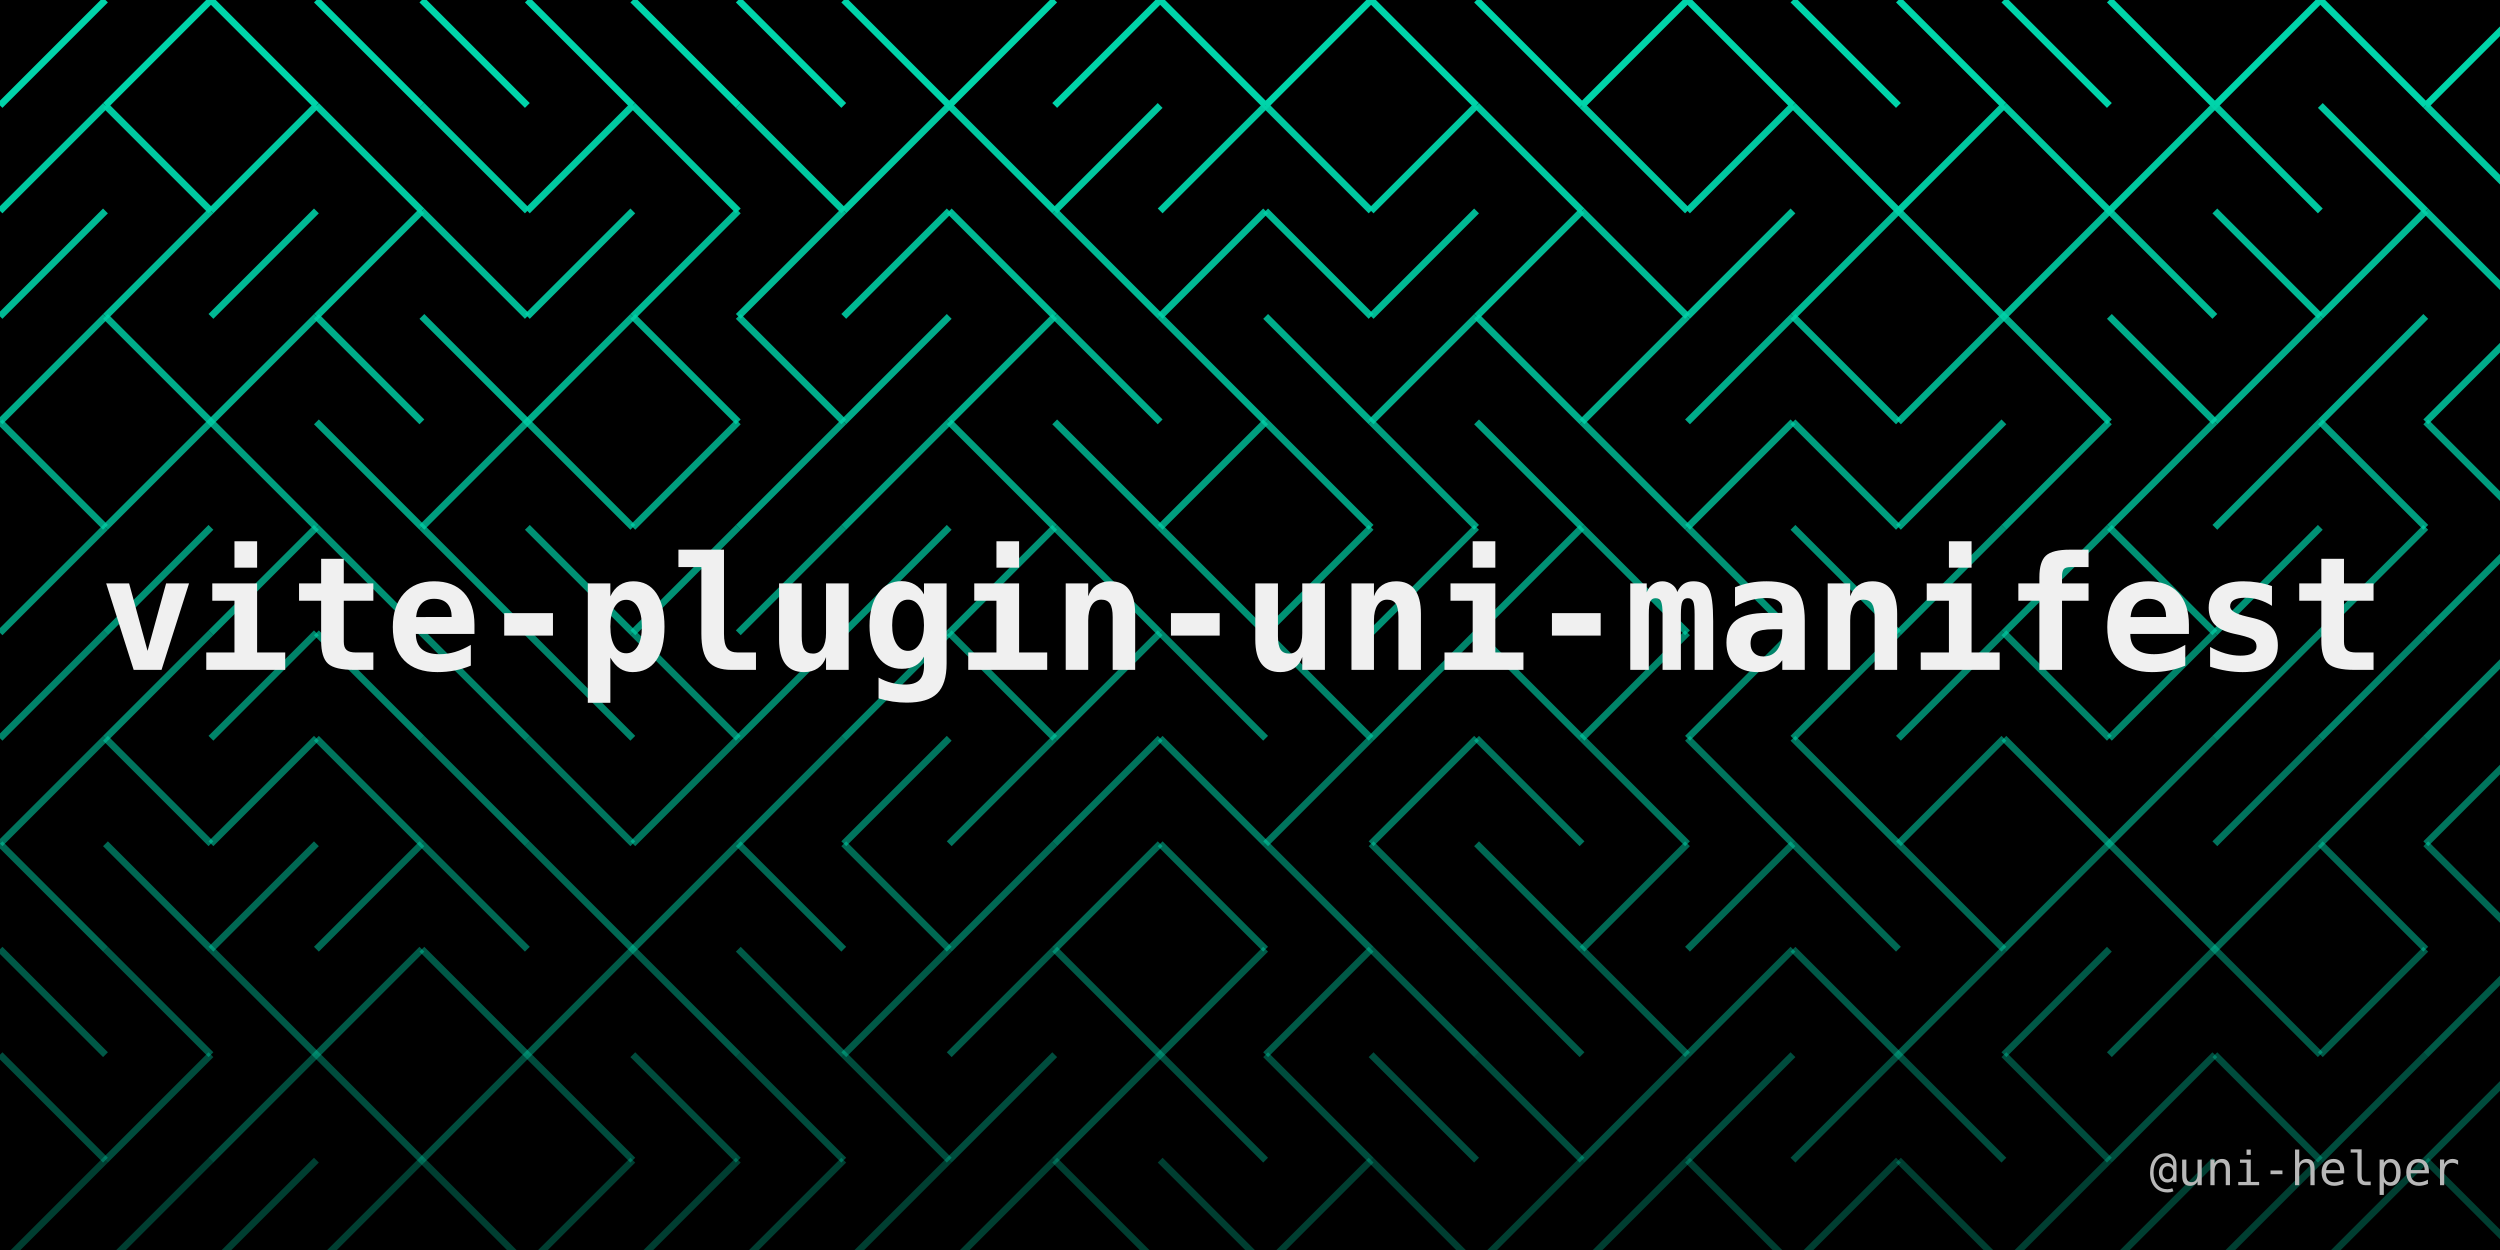
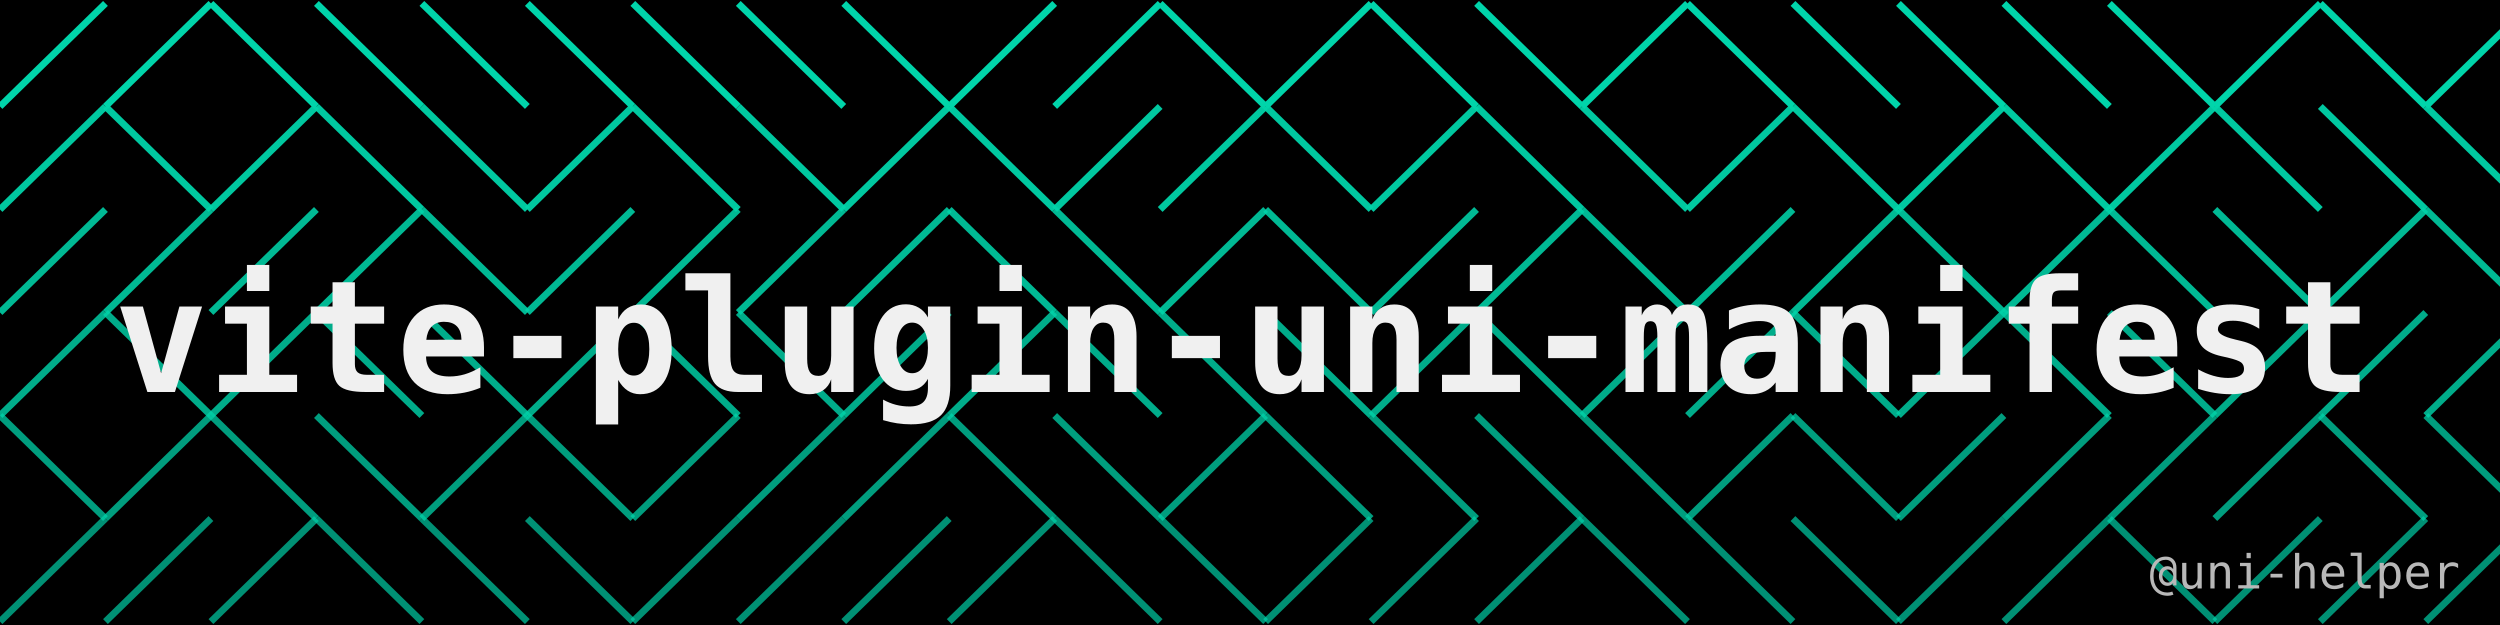
- <svg xmlns="http://www.w3.org/2000/svg" version="1.1" viewBox="0 0 1280 640">
-   <rect width="100%" height="100%" fill="#000000" />
+ <svg xmlns="http://www.w3.org/2000/svg" version="1.1" viewBox="0 0 1280 320">
+   <style>
+     
+       @keyframes drawLine {
+         0% {
+           stroke-dashoffset: 100;
+           opacity: 0;
+         }
+         50% {
+           stroke-dashoffset: 0;
+           opacity: 1;
+         }
+         100% {
+           stroke-dashoffset: 0;
+           opacity: 0;
+         }
+       }
+       
+       line {
+         animation: drawLine 4s ease-in-out infinite;
+         animation-play-state: running;
+         animation-fill-mode: backwards;
+       }
+ 
+       @media (prefers-reduced-motion: reduce) {
+         line {
+           animation: none;
+         }
+       }
+       
+       line:nth-child(8n+1) { animation-delay: 0s; }
+       line:nth-child(8n+2) { animation-delay: 0.2s; }
+       line:nth-child(8n+3) { animation-delay: 0.4s; }
+       line:nth-child(8n+4) { animation-delay: 0.6s; }
+       line:nth-child(8n+5) { animation-delay: 0.8s; }
+       line:nth-child(8n+6) { animation-delay: 1.0s; }
+       line:nth-child(8n+7) { animation-delay: 1.2s; }
+       line:nth-child(8n+8) { animation-delay: 1.4s; }
+     
+   </style>
+   <rect x="0" y="0" width="1280" height="320" fill="#000000" />
  <g stroke-width="3.5" stroke="#00D4AA" fill="none" stroke-linecap="butt">
-     <line x1="54" y1="0" x2="0" y2="54" opacity="1.00" />
-     <line x1="108" y1="0" x2="54" y2="54" opacity="1.00" />
-     <line x1="108" y1="0" x2="162" y2="54" opacity="1.00" />
-     <line x1="162" y1="0" x2="216" y2="54" opacity="1.00" />
-     <line x1="216" y1="0" x2="270" y2="54" opacity="1.00" />
-     <line x1="270" y1="0" x2="324" y2="54" opacity="1.00" />
-     <line x1="324" y1="0" x2="378" y2="54" opacity="1.00" />
-     <line x1="378" y1="0" x2="432" y2="54" opacity="1.00" />
-     <line x1="432" y1="0" x2="486" y2="54" opacity="1.00" />
-     <line x1="540" y1="0" x2="486" y2="54" opacity="1.00" />
-     <line x1="594" y1="0" x2="540" y2="54" opacity="1.00" />
-     <line x1="594" y1="0" x2="648" y2="54" opacity="1.00" />
-     <line x1="702" y1="0" x2="648" y2="54" opacity="1.00" />
-     <line x1="702" y1="0" x2="756" y2="54" opacity="1.00" />
-     <line x1="756" y1="0" x2="810" y2="54" opacity="1.00" />
-     <line x1="864" y1="0" x2="810" y2="54" opacity="1.00" />
-     <line x1="864" y1="0" x2="918" y2="54" opacity="1.00" />
-     <line x1="918" y1="0" x2="972" y2="54" opacity="1.00" />
-     <line x1="972" y1="0" x2="1026" y2="54" opacity="1.00" />
-     <line x1="1026" y1="0" x2="1080" y2="54" opacity="1.00" />
-     <line x1="1080" y1="0" x2="1134" y2="54" opacity="1.00" />
-     <line x1="1188" y1="0" x2="1134" y2="54" opacity="1.00" />
-     <line x1="1188" y1="0" x2="1242" y2="54" opacity="1.00" />
-     <line x1="1296" y1="0" x2="1242" y2="54" opacity="1.00" />
-     <line x1="1350" y1="0" x2="1296" y2="54" opacity="1.00" />
-     <line x1="1404" y1="0" x2="1350" y2="54" opacity="1.00" />
-     <line x1="1458" y1="0" x2="1404" y2="54" opacity="1.00" />
-     <line x1="54" y1="54" x2="0" y2="108" opacity="0.94" />
-     <line x1="54" y1="54" x2="108" y2="108" opacity="0.94" />
-     <line x1="162" y1="54" x2="108" y2="108" opacity="0.94" />
-     <line x1="162" y1="54" x2="216" y2="108" opacity="0.94" />
-     <line x1="216" y1="54" x2="270" y2="108" opacity="0.94" />
-     <line x1="324" y1="54" x2="270" y2="108" opacity="0.94" />
-     <line x1="324" y1="54" x2="378" y2="108" opacity="0.94" />
-     <line x1="378" y1="54" x2="432" y2="108" opacity="0.94" />
-     <line x1="486" y1="54" x2="432" y2="108" opacity="0.94" />
-     <line x1="486" y1="54" x2="540" y2="108" opacity="0.94" />
-     <line x1="594" y1="54" x2="540" y2="108" opacity="0.94" />
-     <line x1="648" y1="54" x2="594" y2="108" opacity="0.94" />
-     <line x1="648" y1="54" x2="702" y2="108" opacity="0.94" />
-     <line x1="756" y1="54" x2="702" y2="108" opacity="0.94" />
-     <line x1="756" y1="54" x2="810" y2="108" opacity="0.94" />
-     <line x1="810" y1="54" x2="864" y2="108" opacity="0.94" />
-     <line x1="918" y1="54" x2="864" y2="108" opacity="0.94" />
-     <line x1="918" y1="54" x2="972" y2="108" opacity="0.94" />
-     <line x1="1026" y1="54" x2="972" y2="108" opacity="0.94" />
-     <line x1="1026" y1="54" x2="1080" y2="108" opacity="0.94" />
-     <line x1="1134" y1="54" x2="1080" y2="108" opacity="0.94" />
-     <line x1="1134" y1="54" x2="1188" y2="108" opacity="0.94" />
-     <line x1="1188" y1="54" x2="1242" y2="108" opacity="0.94" />
-     <line x1="1242" y1="54" x2="1296" y2="108" opacity="0.94" />
-     <line x1="1296" y1="54" x2="1350" y2="108" opacity="0.94" />
-     <line x1="1350" y1="54" x2="1404" y2="108" opacity="0.94" />
-     <line x1="1458" y1="54" x2="1404" y2="108" opacity="0.94" />
-     <line x1="54" y1="108" x2="0" y2="162" opacity="0.87" />
-     <line x1="108" y1="108" x2="54" y2="162" opacity="0.87" />
-     <line x1="162" y1="108" x2="108" y2="162" opacity="0.87" />
-     <line x1="216" y1="108" x2="162" y2="162" opacity="0.87" />
-     <line x1="216" y1="108" x2="270" y2="162" opacity="0.87" />
-     <line x1="324" y1="108" x2="270" y2="162" opacity="0.87" />
-     <line x1="378" y1="108" x2="324" y2="162" opacity="0.87" />
-     <line x1="432" y1="108" x2="378" y2="162" opacity="0.87" />
-     <line x1="486" y1="108" x2="432" y2="162" opacity="0.87" />
-     <line x1="486" y1="108" x2="540" y2="162" opacity="0.87" />
-     <line x1="540" y1="108" x2="594" y2="162" opacity="0.87" />
-     <line x1="648" y1="108" x2="594" y2="162" opacity="0.87" />
-     <line x1="648" y1="108" x2="702" y2="162" opacity="0.87" />
-     <line x1="756" y1="108" x2="702" y2="162" opacity="0.87" />
-     <line x1="810" y1="108" x2="756" y2="162" opacity="0.87" />
-     <line x1="810" y1="108" x2="864" y2="162" opacity="0.87" />
-     <line x1="918" y1="108" x2="864" y2="162" opacity="0.87" />
-     <line x1="972" y1="108" x2="918" y2="162" opacity="0.87" />
-     <line x1="972" y1="108" x2="1026" y2="162" opacity="0.87" />
-     <line x1="1080" y1="108" x2="1026" y2="162" opacity="0.87" />
-     <line x1="1080" y1="108" x2="1134" y2="162" opacity="0.87" />
-     <line x1="1134" y1="108" x2="1188" y2="162" opacity="0.87" />
-     <line x1="1242" y1="108" x2="1188" y2="162" opacity="0.87" />
-     <line x1="1242" y1="108" x2="1296" y2="162" opacity="0.87" />
-     <line x1="1350" y1="108" x2="1296" y2="162" opacity="0.87" />
-     <line x1="1350" y1="108" x2="1404" y2="162" opacity="0.87" />
-     <line x1="1458" y1="108" x2="1404" y2="162" opacity="0.87" />
-     <line x1="54" y1="162" x2="0" y2="216" opacity="0.81" />
-     <line x1="54" y1="162" x2="108" y2="216" opacity="0.81" />
-     <line x1="162" y1="162" x2="108" y2="216" opacity="0.81" />
-     <line x1="162" y1="162" x2="216" y2="216" opacity="0.81" />
-     <line x1="216" y1="162" x2="270" y2="216" opacity="0.81" />
-     <line x1="324" y1="162" x2="270" y2="216" opacity="0.81" />
-     <line x1="324" y1="162" x2="378" y2="216" opacity="0.81" />
-     <line x1="378" y1="162" x2="432" y2="216" opacity="0.81" />
-     <line x1="486" y1="162" x2="432" y2="216" opacity="0.81" />
-     <line x1="540" y1="162" x2="486" y2="216" opacity="0.81" />
-     <line x1="540" y1="162" x2="594" y2="216" opacity="0.81" />
-     <line x1="594" y1="162" x2="648" y2="216" opacity="0.81" />
-     <line x1="648" y1="162" x2="702" y2="216" opacity="0.81" />
-     <line x1="756" y1="162" x2="702" y2="216" opacity="0.81" />
-     <line x1="756" y1="162" x2="810" y2="216" opacity="0.81" />
-     <line x1="864" y1="162" x2="810" y2="216" opacity="0.81" />
-     <line x1="918" y1="162" x2="864" y2="216" opacity="0.81" />
-     <line x1="918" y1="162" x2="972" y2="216" opacity="0.81" />
-     <line x1="1026" y1="162" x2="972" y2="216" opacity="0.81" />
-     <line x1="1026" y1="162" x2="1080" y2="216" opacity="0.81" />
-     <line x1="1080" y1="162" x2="1134" y2="216" opacity="0.81" />
-     <line x1="1188" y1="162" x2="1134" y2="216" opacity="0.81" />
-     <line x1="1242" y1="162" x2="1188" y2="216" opacity="0.81" />
-     <line x1="1296" y1="162" x2="1242" y2="216" opacity="0.81" />
-     <line x1="1296" y1="162" x2="1350" y2="216" opacity="0.81" />
-     <line x1="1350" y1="162" x2="1404" y2="216" opacity="0.81" />
-     <line x1="1458" y1="162" x2="1404" y2="216" opacity="0.81" />
-     <line x1="0" y1="216" x2="54" y2="270" opacity="0.74" />
-     <line x1="108" y1="216" x2="54" y2="270" opacity="0.74" />
-     <line x1="108" y1="216" x2="162" y2="270" opacity="0.74" />
-     <line x1="162" y1="216" x2="216" y2="270" opacity="0.74" />
-     <line x1="270" y1="216" x2="216" y2="270" opacity="0.74" />
-     <line x1="270" y1="216" x2="324" y2="270" opacity="0.74" />
-     <line x1="378" y1="216" x2="324" y2="270" opacity="0.74" />
-     <line x1="432" y1="216" x2="378" y2="270" opacity="0.74" />
-     <line x1="486" y1="216" x2="432" y2="270" opacity="0.74" />
-     <line x1="486" y1="216" x2="540" y2="270" opacity="0.74" />
-     <line x1="540" y1="216" x2="594" y2="270" opacity="0.74" />
-     <line x1="648" y1="216" x2="594" y2="270" opacity="0.74" />
-     <line x1="648" y1="216" x2="702" y2="270" opacity="0.74" />
-     <line x1="702" y1="216" x2="756" y2="270" opacity="0.74" />
-     <line x1="756" y1="216" x2="810" y2="270" opacity="0.74" />
-     <line x1="810" y1="216" x2="864" y2="270" opacity="0.74" />
-     <line x1="918" y1="216" x2="864" y2="270" opacity="0.74" />
-     <line x1="918" y1="216" x2="972" y2="270" opacity="0.74" />
-     <line x1="1026" y1="216" x2="972" y2="270" opacity="0.74" />
-     <line x1="1080" y1="216" x2="1026" y2="270" opacity="0.74" />
-     <line x1="1134" y1="216" x2="1080" y2="270" opacity="0.74" />
-     <line x1="1188" y1="216" x2="1134" y2="270" opacity="0.74" />
-     <line x1="1188" y1="216" x2="1242" y2="270" opacity="0.74" />
-     <line x1="1242" y1="216" x2="1296" y2="270" opacity="0.74" />
-     <line x1="1350" y1="216" x2="1296" y2="270" opacity="0.74" />
-     <line x1="1404" y1="216" x2="1350" y2="270" opacity="0.74" />
-     <line x1="1458" y1="216" x2="1404" y2="270" opacity="0.74" />
-     <line x1="54" y1="270" x2="0" y2="324" opacity="0.68" />
-     <line x1="108" y1="270" x2="54" y2="324" opacity="0.68" />
-     <line x1="162" y1="270" x2="108" y2="324" opacity="0.68" />
-     <line x1="162" y1="270" x2="216" y2="324" opacity="0.68" />
-     <line x1="216" y1="270" x2="270" y2="324" opacity="0.68" />
-     <line x1="270" y1="270" x2="324" y2="324" opacity="0.68" />
-     <line x1="378" y1="270" x2="324" y2="324" opacity="0.68" />
-     <line x1="432" y1="270" x2="378" y2="324" opacity="0.68" />
-     <line x1="486" y1="270" x2="432" y2="324" opacity="0.68" />
-     <line x1="540" y1="270" x2="486" y2="324" opacity="0.68" />
-     <line x1="540" y1="270" x2="594" y2="324" opacity="0.68" />
-     <line x1="594" y1="270" x2="648" y2="324" opacity="0.68" />
-     <line x1="702" y1="270" x2="648" y2="324" opacity="0.68" />
-     <line x1="756" y1="270" x2="702" y2="324" opacity="0.68" />
-     <line x1="810" y1="270" x2="756" y2="324" opacity="0.68" />
-     <line x1="810" y1="270" x2="864" y2="324" opacity="0.68" />
-     <line x1="864" y1="270" x2="918" y2="324" opacity="0.68" />
-     <line x1="918" y1="270" x2="972" y2="324" opacity="0.68" />
-     <line x1="1026" y1="270" x2="972" y2="324" opacity="0.68" />
-     <line x1="1080" y1="270" x2="1026" y2="324" opacity="0.68" />
-     <line x1="1080" y1="270" x2="1134" y2="324" opacity="0.68" />
-     <line x1="1188" y1="270" x2="1134" y2="324" opacity="0.68" />
-     <line x1="1242" y1="270" x2="1188" y2="324" opacity="0.68" />
-     <line x1="1296" y1="270" x2="1242" y2="324" opacity="0.68" />
-     <line x1="1350" y1="270" x2="1296" y2="324" opacity="0.68" />
-     <line x1="1404" y1="270" x2="1350" y2="324" opacity="0.68" />
-     <line x1="1404" y1="270" x2="1458" y2="324" opacity="0.68" />
-     <line x1="54" y1="324" x2="0" y2="378" opacity="0.62" />
-     <line x1="108" y1="324" x2="54" y2="378" opacity="0.62" />
-     <line x1="162" y1="324" x2="108" y2="378" opacity="0.62" />
-     <line x1="162" y1="324" x2="216" y2="378" opacity="0.62" />
-     <line x1="216" y1="324" x2="270" y2="378" opacity="0.62" />
-     <line x1="270" y1="324" x2="324" y2="378" opacity="0.62" />
-     <line x1="324" y1="324" x2="378" y2="378" opacity="0.62" />
-     <line x1="432" y1="324" x2="378" y2="378" opacity="0.62" />
-     <line x1="486" y1="324" x2="432" y2="378" opacity="0.62" />
-     <line x1="486" y1="324" x2="540" y2="378" opacity="0.62" />
-     <line x1="594" y1="324" x2="540" y2="378" opacity="0.62" />
-     <line x1="594" y1="324" x2="648" y2="378" opacity="0.62" />
-     <line x1="648" y1="324" x2="702" y2="378" opacity="0.62" />
-     <line x1="756" y1="324" x2="702" y2="378" opacity="0.62" />
-     <line x1="756" y1="324" x2="810" y2="378" opacity="0.62" />
-     <line x1="864" y1="324" x2="810" y2="378" opacity="0.62" />
-     <line x1="918" y1="324" x2="864" y2="378" opacity="0.62" />
-     <line x1="972" y1="324" x2="918" y2="378" opacity="0.62" />
-     <line x1="1026" y1="324" x2="972" y2="378" opacity="0.62" />
-     <line x1="1026" y1="324" x2="1080" y2="378" opacity="0.62" />
-     <line x1="1134" y1="324" x2="1080" y2="378" opacity="0.62" />
-     <line x1="1188" y1="324" x2="1134" y2="378" opacity="0.62" />
-     <line x1="1242" y1="324" x2="1188" y2="378" opacity="0.62" />
-     <line x1="1296" y1="324" x2="1242" y2="378" opacity="0.62" />
-     <line x1="1350" y1="324" x2="1296" y2="378" opacity="0.62" />
-     <line x1="1404" y1="324" x2="1350" y2="378" opacity="0.62" />
-     <line x1="1404" y1="324" x2="1458" y2="378" opacity="0.62" />
-     <line x1="54" y1="378" x2="0" y2="432" opacity="0.55" />
-     <line x1="54" y1="378" x2="108" y2="432" opacity="0.55" />
-     <line x1="162" y1="378" x2="108" y2="432" opacity="0.55" />
-     <line x1="162" y1="378" x2="216" y2="432" opacity="0.55" />
-     <line x1="216" y1="378" x2="270" y2="432" opacity="0.55" />
-     <line x1="270" y1="378" x2="324" y2="432" opacity="0.55" />
-     <line x1="378" y1="378" x2="324" y2="432" opacity="0.55" />
-     <line x1="432" y1="378" x2="378" y2="432" opacity="0.55" />
-     <line x1="486" y1="378" x2="432" y2="432" opacity="0.55" />
-     <line x1="540" y1="378" x2="486" y2="432" opacity="0.55" />
-     <line x1="594" y1="378" x2="540" y2="432" opacity="0.55" />
-     <line x1="594" y1="378" x2="648" y2="432" opacity="0.55" />
-     <line x1="702" y1="378" x2="648" y2="432" opacity="0.55" />
-     <line x1="756" y1="378" x2="702" y2="432" opacity="0.55" />
-     <line x1="756" y1="378" x2="810" y2="432" opacity="0.55" />
-     <line x1="810" y1="378" x2="864" y2="432" opacity="0.55" />
-     <line x1="864" y1="378" x2="918" y2="432" opacity="0.55" />
-     <line x1="918" y1="378" x2="972" y2="432" opacity="0.55" />
-     <line x1="1026" y1="378" x2="972" y2="432" opacity="0.55" />
-     <line x1="1026" y1="378" x2="1080" y2="432" opacity="0.55" />
-     <line x1="1134" y1="378" x2="1080" y2="432" opacity="0.55" />
-     <line x1="1188" y1="378" x2="1134" y2="432" opacity="0.55" />
-     <line x1="1242" y1="378" x2="1188" y2="432" opacity="0.55" />
-     <line x1="1296" y1="378" x2="1242" y2="432" opacity="0.55" />
-     <line x1="1350" y1="378" x2="1296" y2="432" opacity="0.55" />
-     <line x1="1350" y1="378" x2="1404" y2="432" opacity="0.55" />
-     <line x1="1458" y1="378" x2="1404" y2="432" opacity="0.55" />
-     <line x1="0" y1="432" x2="54" y2="486" opacity="0.49" />
-     <line x1="54" y1="432" x2="108" y2="486" opacity="0.49" />
-     <line x1="162" y1="432" x2="108" y2="486" opacity="0.49" />
-     <line x1="216" y1="432" x2="162" y2="486" opacity="0.49" />
-     <line x1="216" y1="432" x2="270" y2="486" opacity="0.49" />
-     <line x1="270" y1="432" x2="324" y2="486" opacity="0.49" />
-     <line x1="378" y1="432" x2="324" y2="486" opacity="0.49" />
-     <line x1="378" y1="432" x2="432" y2="486" opacity="0.49" />
-     <line x1="432" y1="432" x2="486" y2="486" opacity="0.49" />
-     <line x1="540" y1="432" x2="486" y2="486" opacity="0.49" />
-     <line x1="594" y1="432" x2="540" y2="486" opacity="0.49" />
-     <line x1="594" y1="432" x2="648" y2="486" opacity="0.49" />
-     <line x1="648" y1="432" x2="702" y2="486" opacity="0.49" />
-     <line x1="702" y1="432" x2="756" y2="486" opacity="0.49" />
-     <line x1="756" y1="432" x2="810" y2="486" opacity="0.49" />
-     <line x1="864" y1="432" x2="810" y2="486" opacity="0.49" />
-     <line x1="918" y1="432" x2="864" y2="486" opacity="0.49" />
-     <line x1="918" y1="432" x2="972" y2="486" opacity="0.49" />
-     <line x1="972" y1="432" x2="1026" y2="486" opacity="0.49" />
-     <line x1="1080" y1="432" x2="1026" y2="486" opacity="0.49" />
-     <line x1="1080" y1="432" x2="1134" y2="486" opacity="0.49" />
-     <line x1="1188" y1="432" x2="1134" y2="486" opacity="0.49" />
-     <line x1="1188" y1="432" x2="1242" y2="486" opacity="0.49" />
-     <line x1="1242" y1="432" x2="1296" y2="486" opacity="0.49" />
-     <line x1="1350" y1="432" x2="1296" y2="486" opacity="0.49" />
-     <line x1="1350" y1="432" x2="1404" y2="486" opacity="0.49" />
-     <line x1="1404" y1="432" x2="1458" y2="486" opacity="0.49" />
-     <line x1="0" y1="486" x2="54" y2="540" opacity="0.42" />
-     <line x1="54" y1="486" x2="108" y2="540" opacity="0.42" />
-     <line x1="108" y1="486" x2="162" y2="540" opacity="0.42" />
-     <line x1="216" y1="486" x2="162" y2="540" opacity="0.42" />
-     <line x1="216" y1="486" x2="270" y2="540" opacity="0.42" />
-     <line x1="324" y1="486" x2="270" y2="540" opacity="0.42" />
-     <line x1="324" y1="486" x2="378" y2="540" opacity="0.42" />
-     <line x1="378" y1="486" x2="432" y2="540" opacity="0.42" />
-     <line x1="486" y1="486" x2="432" y2="540" opacity="0.42" />
-     <line x1="540" y1="486" x2="486" y2="540" opacity="0.42" />
-     <line x1="540" y1="486" x2="594" y2="540" opacity="0.42" />
-     <line x1="648" y1="486" x2="594" y2="540" opacity="0.42" />
-     <line x1="702" y1="486" x2="648" y2="540" opacity="0.42" />
-     <line x1="702" y1="486" x2="756" y2="540" opacity="0.42" />
-     <line x1="756" y1="486" x2="810" y2="540" opacity="0.42" />
-     <line x1="810" y1="486" x2="864" y2="540" opacity="0.42" />
-     <line x1="918" y1="486" x2="864" y2="540" opacity="0.42" />
-     <line x1="918" y1="486" x2="972" y2="540" opacity="0.42" />
-     <line x1="1026" y1="486" x2="972" y2="540" opacity="0.42" />
-     <line x1="1080" y1="486" x2="1026" y2="540" opacity="0.42" />
-     <line x1="1134" y1="486" x2="1080" y2="540" opacity="0.42" />
-     <line x1="1134" y1="486" x2="1188" y2="540" opacity="0.42" />
-     <line x1="1242" y1="486" x2="1188" y2="540" opacity="0.42" />
-     <line x1="1296" y1="486" x2="1242" y2="540" opacity="0.42" />
-     <line x1="1350" y1="486" x2="1296" y2="540" opacity="0.42" />
-     <line x1="1350" y1="486" x2="1404" y2="540" opacity="0.42" />
-     <line x1="1458" y1="486" x2="1404" y2="540" opacity="0.42" />
-     <line x1="0" y1="540" x2="54" y2="594" opacity="0.36" />
-     <line x1="108" y1="540" x2="54" y2="594" opacity="0.36" />
-     <line x1="162" y1="540" x2="108" y2="594" opacity="0.36" />
-     <line x1="162" y1="540" x2="216" y2="594" opacity="0.36" />
-     <line x1="270" y1="540" x2="216" y2="594" opacity="0.36" />
-     <line x1="270" y1="540" x2="324" y2="594" opacity="0.36" />
-     <line x1="324" y1="540" x2="378" y2="594" opacity="0.36" />
-     <line x1="378" y1="540" x2="432" y2="594" opacity="0.36" />
-     <line x1="432" y1="540" x2="486" y2="594" opacity="0.36" />
-     <line x1="540" y1="540" x2="486" y2="594" opacity="0.36" />
-     <line x1="594" y1="540" x2="540" y2="594" opacity="0.36" />
-     <line x1="594" y1="540" x2="648" y2="594" opacity="0.36" />
-     <line x1="648" y1="540" x2="702" y2="594" opacity="0.36" />
-     <line x1="702" y1="540" x2="756" y2="594" opacity="0.36" />
-     <line x1="756" y1="540" x2="810" y2="594" opacity="0.36" />
-     <line x1="864" y1="540" x2="810" y2="594" opacity="0.36" />
-     <line x1="918" y1="540" x2="864" y2="594" opacity="0.36" />
-     <line x1="972" y1="540" x2="918" y2="594" opacity="0.36" />
-     <line x1="972" y1="540" x2="1026" y2="594" opacity="0.36" />
-     <line x1="1026" y1="540" x2="1080" y2="594" opacity="0.36" />
-     <line x1="1134" y1="540" x2="1080" y2="594" opacity="0.36" />
-     <line x1="1134" y1="540" x2="1188" y2="594" opacity="0.36" />
-     <line x1="1242" y1="540" x2="1188" y2="594" opacity="0.36" />
-     <line x1="1296" y1="540" x2="1242" y2="594" opacity="0.36" />
-     <line x1="1296" y1="540" x2="1350" y2="594" opacity="0.36" />
-     <line x1="1404" y1="540" x2="1350" y2="594" opacity="0.36" />
-     <line x1="1458" y1="540" x2="1404" y2="594" opacity="0.36" />
-     <line x1="54" y1="594" x2="0" y2="648" opacity="0.29" />
-     <line x1="108" y1="594" x2="54" y2="648" opacity="0.29" />
-     <line x1="162" y1="594" x2="108" y2="648" opacity="0.29" />
-     <line x1="216" y1="594" x2="162" y2="648" opacity="0.29" />
-     <line x1="216" y1="594" x2="270" y2="648" opacity="0.29" />
-     <line x1="324" y1="594" x2="270" y2="648" opacity="0.29" />
-     <line x1="378" y1="594" x2="324" y2="648" opacity="0.29" />
-     <line x1="432" y1="594" x2="378" y2="648" opacity="0.29" />
-     <line x1="486" y1="594" x2="432" y2="648" opacity="0.29" />
-     <line x1="540" y1="594" x2="486" y2="648" opacity="0.29" />
-     <line x1="540" y1="594" x2="594" y2="648" opacity="0.29" />
-     <line x1="594" y1="594" x2="648" y2="648" opacity="0.29" />
-     <line x1="702" y1="594" x2="648" y2="648" opacity="0.29" />
-     <line x1="702" y1="594" x2="756" y2="648" opacity="0.29" />
-     <line x1="810" y1="594" x2="756" y2="648" opacity="0.29" />
-     <line x1="864" y1="594" x2="810" y2="648" opacity="0.29" />
-     <line x1="864" y1="594" x2="918" y2="648" opacity="0.29" />
-     <line x1="972" y1="594" x2="918" y2="648" opacity="0.29" />
-     <line x1="972" y1="594" x2="1026" y2="648" opacity="0.29" />
-     <line x1="1080" y1="594" x2="1026" y2="648" opacity="0.29" />
-     <line x1="1134" y1="594" x2="1080" y2="648" opacity="0.29" />
-     <line x1="1188" y1="594" x2="1134" y2="648" opacity="0.29" />
-     <line x1="1242" y1="594" x2="1188" y2="648" opacity="0.29" />
-     <line x1="1242" y1="594" x2="1296" y2="648" opacity="0.29" />
-     <line x1="1350" y1="594" x2="1296" y2="648" opacity="0.29" />
-     <line x1="1404" y1="594" x2="1350" y2="648" opacity="0.29" />
-     <line x1="1458" y1="594" x2="1404" y2="648" opacity="0.29" />
-     <line x1="54" y1="648" x2="0" y2="702" opacity="0.23" />
-     <line x1="54" y1="648" x2="108" y2="702" opacity="0.23" />
-     <line x1="162" y1="648" x2="108" y2="702" opacity="0.23" />
-     <line x1="216" y1="648" x2="162" y2="702" opacity="0.23" />
-     <line x1="216" y1="648" x2="270" y2="702" opacity="0.23" />
-     <line x1="324" y1="648" x2="270" y2="702" opacity="0.23" />
-     <line x1="378" y1="648" x2="324" y2="702" opacity="0.23" />
-     <line x1="378" y1="648" x2="432" y2="702" opacity="0.23" />
-     <line x1="486" y1="648" x2="432" y2="702" opacity="0.23" />
-     <line x1="486" y1="648" x2="540" y2="702" opacity="0.23" />
-     <line x1="540" y1="648" x2="594" y2="702" opacity="0.23" />
-     <line x1="648" y1="648" x2="594" y2="702" opacity="0.23" />
-     <line x1="702" y1="648" x2="648" y2="702" opacity="0.23" />
-     <line x1="756" y1="648" x2="702" y2="702" opacity="0.23" />
-     <line x1="756" y1="648" x2="810" y2="702" opacity="0.23" />
-     <line x1="864" y1="648" x2="810" y2="702" opacity="0.23" />
-     <line x1="918" y1="648" x2="864" y2="702" opacity="0.23" />
-     <line x1="918" y1="648" x2="972" y2="702" opacity="0.23" />
-     <line x1="1026" y1="648" x2="972" y2="702" opacity="0.23" />
-     <line x1="1080" y1="648" x2="1026" y2="702" opacity="0.23" />
-     <line x1="1134" y1="648" x2="1080" y2="702" opacity="0.23" />
-     <line x1="1188" y1="648" x2="1134" y2="702" opacity="0.23" />
-     <line x1="1242" y1="648" x2="1188" y2="702" opacity="0.23" />
-     <line x1="1242" y1="648" x2="1296" y2="702" opacity="0.23" />
-     <line x1="1296" y1="648" x2="1350" y2="702" opacity="0.23" />
-     <line x1="1350" y1="648" x2="1404" y2="702" opacity="0.23" />
-     <line x1="1404" y1="648" x2="1458" y2="702" opacity="0.23" />
-     <line x1="0" y1="702" x2="54" y2="756" opacity="0.17" />
-     <line x1="108" y1="702" x2="54" y2="756" opacity="0.17" />
-     <line x1="108" y1="702" x2="162" y2="756" opacity="0.17" />
-     <line x1="216" y1="702" x2="162" y2="756" opacity="0.17" />
-     <line x1="216" y1="702" x2="270" y2="756" opacity="0.17" />
-     <line x1="270" y1="702" x2="324" y2="756" opacity="0.17" />
-     <line x1="378" y1="702" x2="324" y2="756" opacity="0.17" />
-     <line x1="432" y1="702" x2="378" y2="756" opacity="0.17" />
-     <line x1="486" y1="702" x2="432" y2="756" opacity="0.17" />
-     <line x1="486" y1="702" x2="540" y2="756" opacity="0.17" />
-     <line x1="540" y1="702" x2="594" y2="756" opacity="0.17" />
-     <line x1="648" y1="702" x2="594" y2="756" opacity="0.17" />
-     <line x1="648" y1="702" x2="702" y2="756" opacity="0.17" />
-     <line x1="702" y1="702" x2="756" y2="756" opacity="0.17" />
-     <line x1="810" y1="702" x2="756" y2="756" opacity="0.17" />
-     <line x1="810" y1="702" x2="864" y2="756" opacity="0.17" />
-     <line x1="918" y1="702" x2="864" y2="756" opacity="0.17" />
-     <line x1="972" y1="702" x2="918" y2="756" opacity="0.17" />
-     <line x1="1026" y1="702" x2="972" y2="756" opacity="0.17" />
-     <line x1="1080" y1="702" x2="1026" y2="756" opacity="0.17" />
-     <line x1="1134" y1="702" x2="1080" y2="756" opacity="0.17" />
-     <line x1="1134" y1="702" x2="1188" y2="756" opacity="0.17" />
-     <line x1="1242" y1="702" x2="1188" y2="756" opacity="0.17" />
-     <line x1="1296" y1="702" x2="1242" y2="756" opacity="0.17" />
-     <line x1="1350" y1="702" x2="1296" y2="756" opacity="0.17" />
-     <line x1="1350" y1="702" x2="1404" y2="756" opacity="0.17" />
-     <line x1="1458" y1="702" x2="1404" y2="756" opacity="0.17" />
-     <line x1="0" y1="756" x2="54" y2="810" opacity="0.10" />
-     <line x1="54" y1="756" x2="108" y2="810" opacity="0.10" />
-     <line x1="162" y1="756" x2="108" y2="810" opacity="0.10" />
-     <line x1="162" y1="756" x2="216" y2="810" opacity="0.10" />
-     <line x1="270" y1="756" x2="216" y2="810" opacity="0.10" />
-     <line x1="270" y1="756" x2="324" y2="810" opacity="0.10" />
-     <line x1="324" y1="756" x2="378" y2="810" opacity="0.10" />
-     <line x1="432" y1="756" x2="378" y2="810" opacity="0.10" />
-     <line x1="486" y1="756" x2="432" y2="810" opacity="0.10" />
-     <line x1="540" y1="756" x2="486" y2="810" opacity="0.10" />
-     <line x1="540" y1="756" x2="594" y2="810" opacity="0.10" />
-     <line x1="594" y1="756" x2="648" y2="810" opacity="0.10" />
-     <line x1="648" y1="756" x2="702" y2="810" opacity="0.10" />
-     <line x1="756" y1="756" x2="702" y2="810" opacity="0.10" />
-     <line x1="756" y1="756" x2="810" y2="810" opacity="0.10" />
-     <line x1="864" y1="756" x2="810" y2="810" opacity="0.10" />
-     <line x1="864" y1="756" x2="918" y2="810" opacity="0.10" />
-     <line x1="918" y1="756" x2="972" y2="810" opacity="0.10" />
-     <line x1="1026" y1="756" x2="972" y2="810" opacity="0.10" />
-     <line x1="1026" y1="756" x2="1080" y2="810" opacity="0.10" />
-     <line x1="1080" y1="756" x2="1134" y2="810" opacity="0.10" />
-     <line x1="1188" y1="756" x2="1134" y2="810" opacity="0.10" />
-     <line x1="1188" y1="756" x2="1242" y2="810" opacity="0.10" />
-     <line x1="1242" y1="756" x2="1296" y2="810" opacity="0.10" />
-     <line x1="1296" y1="756" x2="1350" y2="810" opacity="0.10" />
-     <line x1="1350" y1="756" x2="1404" y2="810" opacity="0.10" />
-     <line x1="1404" y1="756" x2="1458" y2="810" opacity="0.10" />
+     <line x1="54" y1="1.75" x2="0" y2="54.5" stroke-opacity="1.00" />
+     <line x1="108" y1="1.75" x2="54" y2="54.5" stroke-opacity="1.00" />
+     <line x1="108" y1="1.75" x2="162" y2="54.5" stroke-opacity="1.00" />
+     <line x1="162" y1="1.75" x2="216" y2="54.5" stroke-opacity="1.00" />
+     <line x1="216" y1="1.75" x2="270" y2="54.5" stroke-opacity="1.00" />
+     <line x1="270" y1="1.75" x2="324" y2="54.5" stroke-opacity="1.00" />
+     <line x1="324" y1="1.75" x2="378" y2="54.5" stroke-opacity="1.00" />
+     <line x1="378" y1="1.75" x2="432" y2="54.5" stroke-opacity="1.00" />
+     <line x1="432" y1="1.75" x2="486" y2="54.5" stroke-opacity="1.00" />
+     <line x1="540" y1="1.75" x2="486" y2="54.5" stroke-opacity="1.00" />
+     <line x1="594" y1="1.75" x2="540" y2="54.5" stroke-opacity="1.00" />
+     <line x1="594" y1="1.75" x2="648" y2="54.5" stroke-opacity="1.00" />
+     <line x1="702" y1="1.75" x2="648" y2="54.5" stroke-opacity="1.00" />
+     <line x1="702" y1="1.75" x2="756" y2="54.5" stroke-opacity="1.00" />
+     <line x1="756" y1="1.75" x2="810" y2="54.5" stroke-opacity="1.00" />
+     <line x1="864" y1="1.75" x2="810" y2="54.5" stroke-opacity="1.00" />
+     <line x1="864" y1="1.75" x2="918" y2="54.5" stroke-opacity="1.00" />
+     <line x1="918" y1="1.75" x2="972" y2="54.5" stroke-opacity="1.00" />
+     <line x1="972" y1="1.75" x2="1026" y2="54.5" stroke-opacity="1.00" />
+     <line x1="1026" y1="1.75" x2="1080" y2="54.5" stroke-opacity="1.00" />
+     <line x1="1080" y1="1.75" x2="1134" y2="54.5" stroke-opacity="1.00" />
+     <line x1="1188" y1="1.75" x2="1134" y2="54.5" stroke-opacity="1.00" />
+     <line x1="1188" y1="1.75" x2="1242" y2="54.5" stroke-opacity="1.00" />
+     <line x1="1296" y1="1.75" x2="1242" y2="54.5" stroke-opacity="1.00" />
+     <line x1="54" y1="54.5" x2="0" y2="107.25" stroke-opacity="0.94" />
+     <line x1="54" y1="54.5" x2="108" y2="107.25" stroke-opacity="0.94" />
+     <line x1="162" y1="54.5" x2="108" y2="107.25" stroke-opacity="0.94" />
+     <line x1="162" y1="54.5" x2="216" y2="107.25" stroke-opacity="0.94" />
+     <line x1="216" y1="54.5" x2="270" y2="107.25" stroke-opacity="0.94" />
+     <line x1="324" y1="54.5" x2="270" y2="107.25" stroke-opacity="0.94" />
+     <line x1="324" y1="54.5" x2="378" y2="107.25" stroke-opacity="0.94" />
+     <line x1="378" y1="54.5" x2="432" y2="107.25" stroke-opacity="0.94" />
+     <line x1="486" y1="54.5" x2="432" y2="107.25" stroke-opacity="0.94" />
+     <line x1="486" y1="54.5" x2="540" y2="107.25" stroke-opacity="0.94" />
+     <line x1="594" y1="54.5" x2="540" y2="107.25" stroke-opacity="0.94" />
+     <line x1="648" y1="54.5" x2="594" y2="107.25" stroke-opacity="0.94" />
+     <line x1="648" y1="54.5" x2="702" y2="107.25" stroke-opacity="0.94" />
+     <line x1="756" y1="54.5" x2="702" y2="107.25" stroke-opacity="0.94" />
+     <line x1="756" y1="54.5" x2="810" y2="107.25" stroke-opacity="0.94" />
+     <line x1="810" y1="54.5" x2="864" y2="107.25" stroke-opacity="0.94" />
+     <line x1="918" y1="54.5" x2="864" y2="107.25" stroke-opacity="0.94" />
+     <line x1="918" y1="54.5" x2="972" y2="107.25" stroke-opacity="0.94" />
+     <line x1="1026" y1="54.5" x2="972" y2="107.25" stroke-opacity="0.94" />
+     <line x1="1026" y1="54.5" x2="1080" y2="107.25" stroke-opacity="0.94" />
+     <line x1="1134" y1="54.5" x2="1080" y2="107.25" stroke-opacity="0.94" />
+     <line x1="1134" y1="54.5" x2="1188" y2="107.25" stroke-opacity="0.94" />
+     <line x1="1188" y1="54.5" x2="1242" y2="107.25" stroke-opacity="0.94" />
+     <line x1="1242" y1="54.5" x2="1296" y2="107.25" stroke-opacity="0.94" />
+     <line x1="54" y1="107.25" x2="0" y2="160" stroke-opacity="0.87" />
+     <line x1="108" y1="107.25" x2="54" y2="160" stroke-opacity="0.87" />
+     <line x1="162" y1="107.25" x2="108" y2="160" stroke-opacity="0.87" />
+     <line x1="216" y1="107.25" x2="162" y2="160" stroke-opacity="0.87" />
+     <line x1="216" y1="107.25" x2="270" y2="160" stroke-opacity="0.87" />
+     <line x1="324" y1="107.25" x2="270" y2="160" stroke-opacity="0.87" />
+     <line x1="378" y1="107.25" x2="324" y2="160" stroke-opacity="0.87" />
+     <line x1="432" y1="107.25" x2="378" y2="160" stroke-opacity="0.87" />
+     <line x1="486" y1="107.25" x2="432" y2="160" stroke-opacity="0.87" />
+     <line x1="486" y1="107.25" x2="540" y2="160" stroke-opacity="0.87" />
+     <line x1="540" y1="107.25" x2="594" y2="160" stroke-opacity="0.87" />
+     <line x1="648" y1="107.25" x2="594" y2="160" stroke-opacity="0.87" />
+     <line x1="648" y1="107.25" x2="702" y2="160" stroke-opacity="0.87" />
+     <line x1="756" y1="107.25" x2="702" y2="160" stroke-opacity="0.87" />
+     <line x1="810" y1="107.25" x2="756" y2="160" stroke-opacity="0.87" />
+     <line x1="810" y1="107.25" x2="864" y2="160" stroke-opacity="0.87" />
+     <line x1="918" y1="107.25" x2="864" y2="160" stroke-opacity="0.87" />
+     <line x1="972" y1="107.25" x2="918" y2="160" stroke-opacity="0.87" />
+     <line x1="972" y1="107.25" x2="1026" y2="160" stroke-opacity="0.87" />
+     <line x1="1080" y1="107.25" x2="1026" y2="160" stroke-opacity="0.87" />
+     <line x1="1080" y1="107.25" x2="1134" y2="160" stroke-opacity="0.87" />
+     <line x1="1134" y1="107.25" x2="1188" y2="160" stroke-opacity="0.87" />
+     <line x1="1242" y1="107.25" x2="1188" y2="160" stroke-opacity="0.87" />
+     <line x1="1242" y1="107.25" x2="1296" y2="160" stroke-opacity="0.87" />
+     <line x1="54" y1="160" x2="0" y2="212.75" stroke-opacity="0.81" />
+     <line x1="54" y1="160" x2="108" y2="212.75" stroke-opacity="0.81" />
+     <line x1="162" y1="160" x2="108" y2="212.75" stroke-opacity="0.81" />
+     <line x1="162" y1="160" x2="216" y2="212.75" stroke-opacity="0.81" />
+     <line x1="216" y1="160" x2="270" y2="212.75" stroke-opacity="0.81" />
+     <line x1="324" y1="160" x2="270" y2="212.75" stroke-opacity="0.81" />
+     <line x1="324" y1="160" x2="378" y2="212.75" stroke-opacity="0.81" />
+     <line x1="378" y1="160" x2="432" y2="212.75" stroke-opacity="0.81" />
+     <line x1="486" y1="160" x2="432" y2="212.75" stroke-opacity="0.81" />
+     <line x1="540" y1="160" x2="486" y2="212.75" stroke-opacity="0.81" />
+     <line x1="540" y1="160" x2="594" y2="212.75" stroke-opacity="0.81" />
+     <line x1="594" y1="160" x2="648" y2="212.75" stroke-opacity="0.81" />
+     <line x1="648" y1="160" x2="702" y2="212.75" stroke-opacity="0.81" />
+     <line x1="756" y1="160" x2="702" y2="212.75" stroke-opacity="0.81" />
+     <line x1="756" y1="160" x2="810" y2="212.75" stroke-opacity="0.81" />
+     <line x1="864" y1="160" x2="810" y2="212.75" stroke-opacity="0.81" />
+     <line x1="918" y1="160" x2="864" y2="212.75" stroke-opacity="0.81" />
+     <line x1="918" y1="160" x2="972" y2="212.75" stroke-opacity="0.81" />
+     <line x1="1026" y1="160" x2="972" y2="212.75" stroke-opacity="0.81" />
+     <line x1="1026" y1="160" x2="1080" y2="212.75" stroke-opacity="0.81" />
+     <line x1="1080" y1="160" x2="1134" y2="212.75" stroke-opacity="0.81" />
+     <line x1="1188" y1="160" x2="1134" y2="212.75" stroke-opacity="0.81" />
+     <line x1="1242" y1="160" x2="1188" y2="212.75" stroke-opacity="0.81" />
+     <line x1="1296" y1="160" x2="1242" y2="212.75" stroke-opacity="0.81" />
+     <line x1="0" y1="212.75" x2="54" y2="265.5" stroke-opacity="0.74" />
+     <line x1="108" y1="212.75" x2="54" y2="265.5" stroke-opacity="0.74" />
+     <line x1="108" y1="212.75" x2="162" y2="265.5" stroke-opacity="0.74" />
+     <line x1="162" y1="212.75" x2="216" y2="265.5" stroke-opacity="0.74" />
+     <line x1="270" y1="212.75" x2="216" y2="265.5" stroke-opacity="0.74" />
+     <line x1="270" y1="212.75" x2="324" y2="265.5" stroke-opacity="0.74" />
+     <line x1="378" y1="212.75" x2="324" y2="265.5" stroke-opacity="0.74" />
+     <line x1="432" y1="212.75" x2="378" y2="265.5" stroke-opacity="0.74" />
+     <line x1="486" y1="212.75" x2="432" y2="265.5" stroke-opacity="0.74" />
+     <line x1="486" y1="212.75" x2="540" y2="265.5" stroke-opacity="0.74" />
+     <line x1="540" y1="212.75" x2="594" y2="265.5" stroke-opacity="0.74" />
+     <line x1="648" y1="212.75" x2="594" y2="265.5" stroke-opacity="0.74" />
+     <line x1="648" y1="212.75" x2="702" y2="265.5" stroke-opacity="0.74" />
+     <line x1="702" y1="212.75" x2="756" y2="265.5" stroke-opacity="0.74" />
+     <line x1="756" y1="212.75" x2="810" y2="265.5" stroke-opacity="0.74" />
+     <line x1="810" y1="212.75" x2="864" y2="265.5" stroke-opacity="0.74" />
+     <line x1="918" y1="212.75" x2="864" y2="265.5" stroke-opacity="0.74" />
+     <line x1="918" y1="212.75" x2="972" y2="265.5" stroke-opacity="0.74" />
+     <line x1="1026" y1="212.75" x2="972" y2="265.5" stroke-opacity="0.74" />
+     <line x1="1080" y1="212.75" x2="1026" y2="265.5" stroke-opacity="0.74" />
+     <line x1="1134" y1="212.75" x2="1080" y2="265.5" stroke-opacity="0.74" />
+     <line x1="1188" y1="212.75" x2="1134" y2="265.5" stroke-opacity="0.74" />
+     <line x1="1188" y1="212.75" x2="1242" y2="265.5" stroke-opacity="0.74" />
+     <line x1="1242" y1="212.75" x2="1296" y2="265.5" stroke-opacity="0.74" />
+     <line x1="54" y1="265.5" x2="0" y2="318.25" stroke-opacity="0.68" />
+     <line x1="108" y1="265.5" x2="54" y2="318.25" stroke-opacity="0.68" />
+     <line x1="162" y1="265.5" x2="108" y2="318.25" stroke-opacity="0.68" />
+     <line x1="162" y1="265.5" x2="216" y2="318.25" stroke-opacity="0.68" />
+     <line x1="216" y1="265.5" x2="270" y2="318.25" stroke-opacity="0.68" />
+     <line x1="270" y1="265.5" x2="324" y2="318.25" stroke-opacity="0.68" />
+     <line x1="378" y1="265.5" x2="324" y2="318.25" stroke-opacity="0.68" />
+     <line x1="432" y1="265.5" x2="378" y2="318.25" stroke-opacity="0.68" />
+     <line x1="486" y1="265.5" x2="432" y2="318.25" stroke-opacity="0.68" />
+     <line x1="540" y1="265.5" x2="486" y2="318.25" stroke-opacity="0.68" />
+     <line x1="540" y1="265.5" x2="594" y2="318.25" stroke-opacity="0.68" />
+     <line x1="594" y1="265.5" x2="648" y2="318.25" stroke-opacity="0.68" />
+     <line x1="702" y1="265.5" x2="648" y2="318.25" stroke-opacity="0.68" />
+     <line x1="756" y1="265.5" x2="702" y2="318.25" stroke-opacity="0.68" />
+     <line x1="810" y1="265.5" x2="756" y2="318.25" stroke-opacity="0.68" />
+     <line x1="810" y1="265.5" x2="864" y2="318.25" stroke-opacity="0.68" />
+     <line x1="864" y1="265.5" x2="918" y2="318.25" stroke-opacity="0.68" />
+     <line x1="918" y1="265.5" x2="972" y2="318.25" stroke-opacity="0.68" />
+     <line x1="1026" y1="265.5" x2="972" y2="318.25" stroke-opacity="0.68" />
+     <line x1="1080" y1="265.5" x2="1026" y2="318.25" stroke-opacity="0.68" />
+     <line x1="1080" y1="265.5" x2="1134" y2="318.25" stroke-opacity="0.68" />
+     <line x1="1188" y1="265.5" x2="1134" y2="318.25" stroke-opacity="0.68" />
+     <line x1="1242" y1="265.5" x2="1188" y2="318.25" stroke-opacity="0.68" />
+     <line x1="1296" y1="265.5" x2="1242" y2="318.25" stroke-opacity="0.68" />
  </g>
  <text text-anchor="middle" dominant-baseline="middle" font-family="Consolas, Monaco, monospace">
-     <tspan x="640" y="320" font-size="81" font-weight="900" fill="#F0F0F0">vite-plugin-uni-manifest</tspan>
-     <tspan x="1180" y="600" font-size="24" font-weight="400" fill="#B8B8B8">@uni-helper</tspan>
+     <tspan x="640" y="178" font-size="80" font-weight="900" fill="#F0F0F0">vite-plugin-uni-manifest</tspan>
+     <tspan x="1180" y="294.5" font-size="24" font-weight="400" fill="#B8B8B8">@uni-helper</tspan>
  </text>
</svg>
